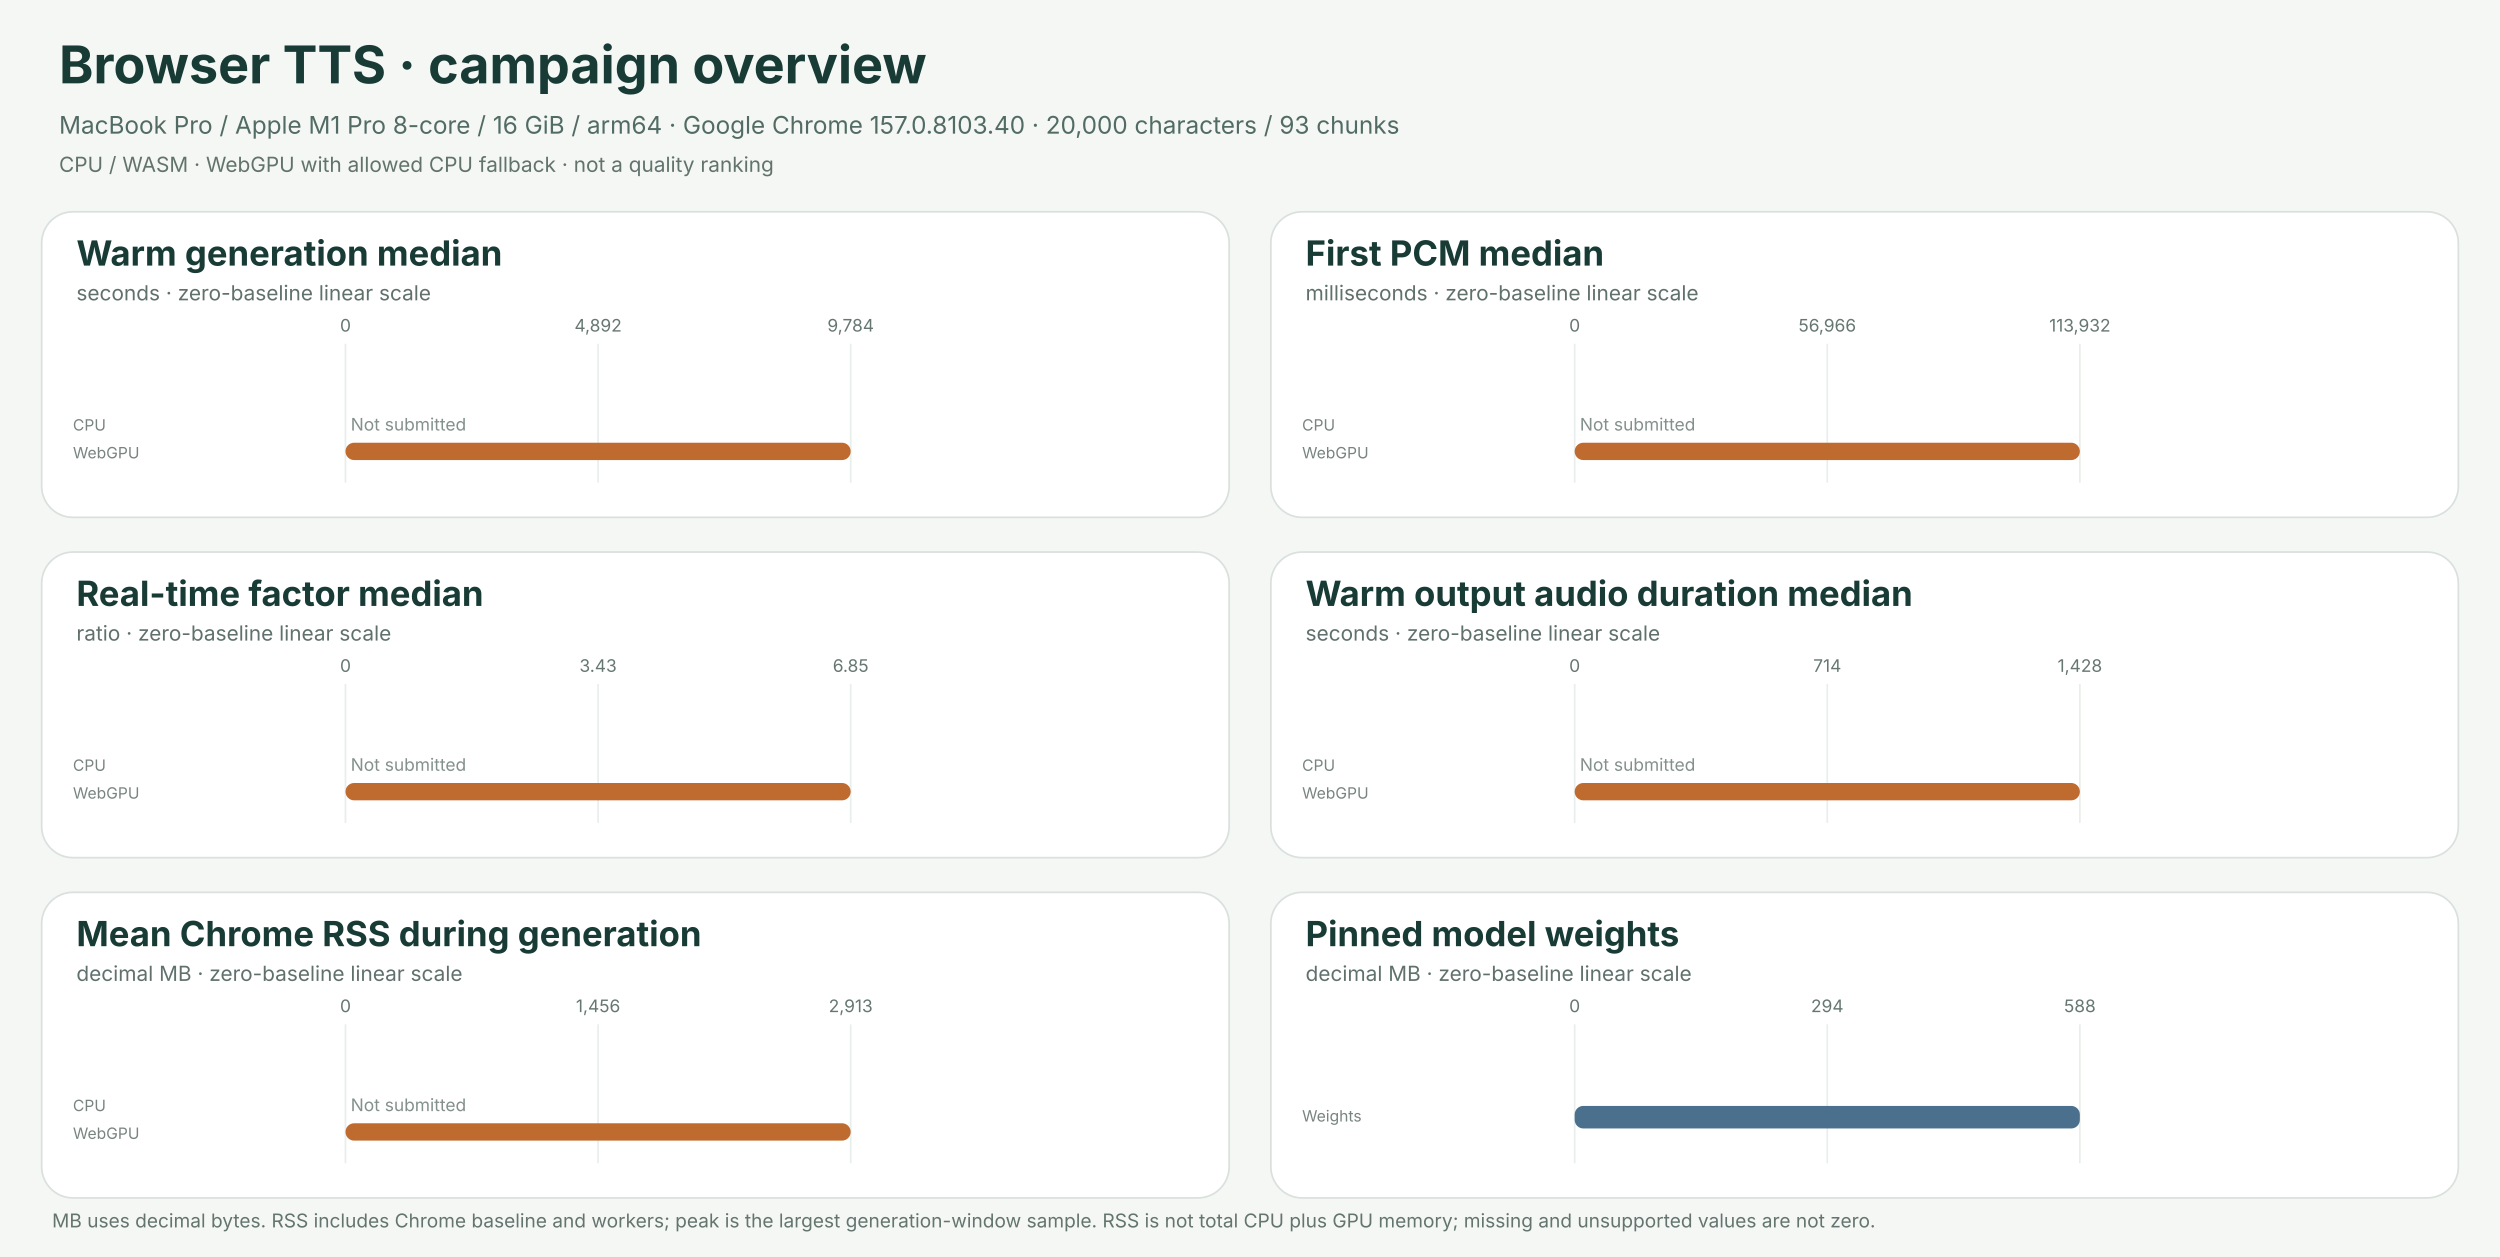
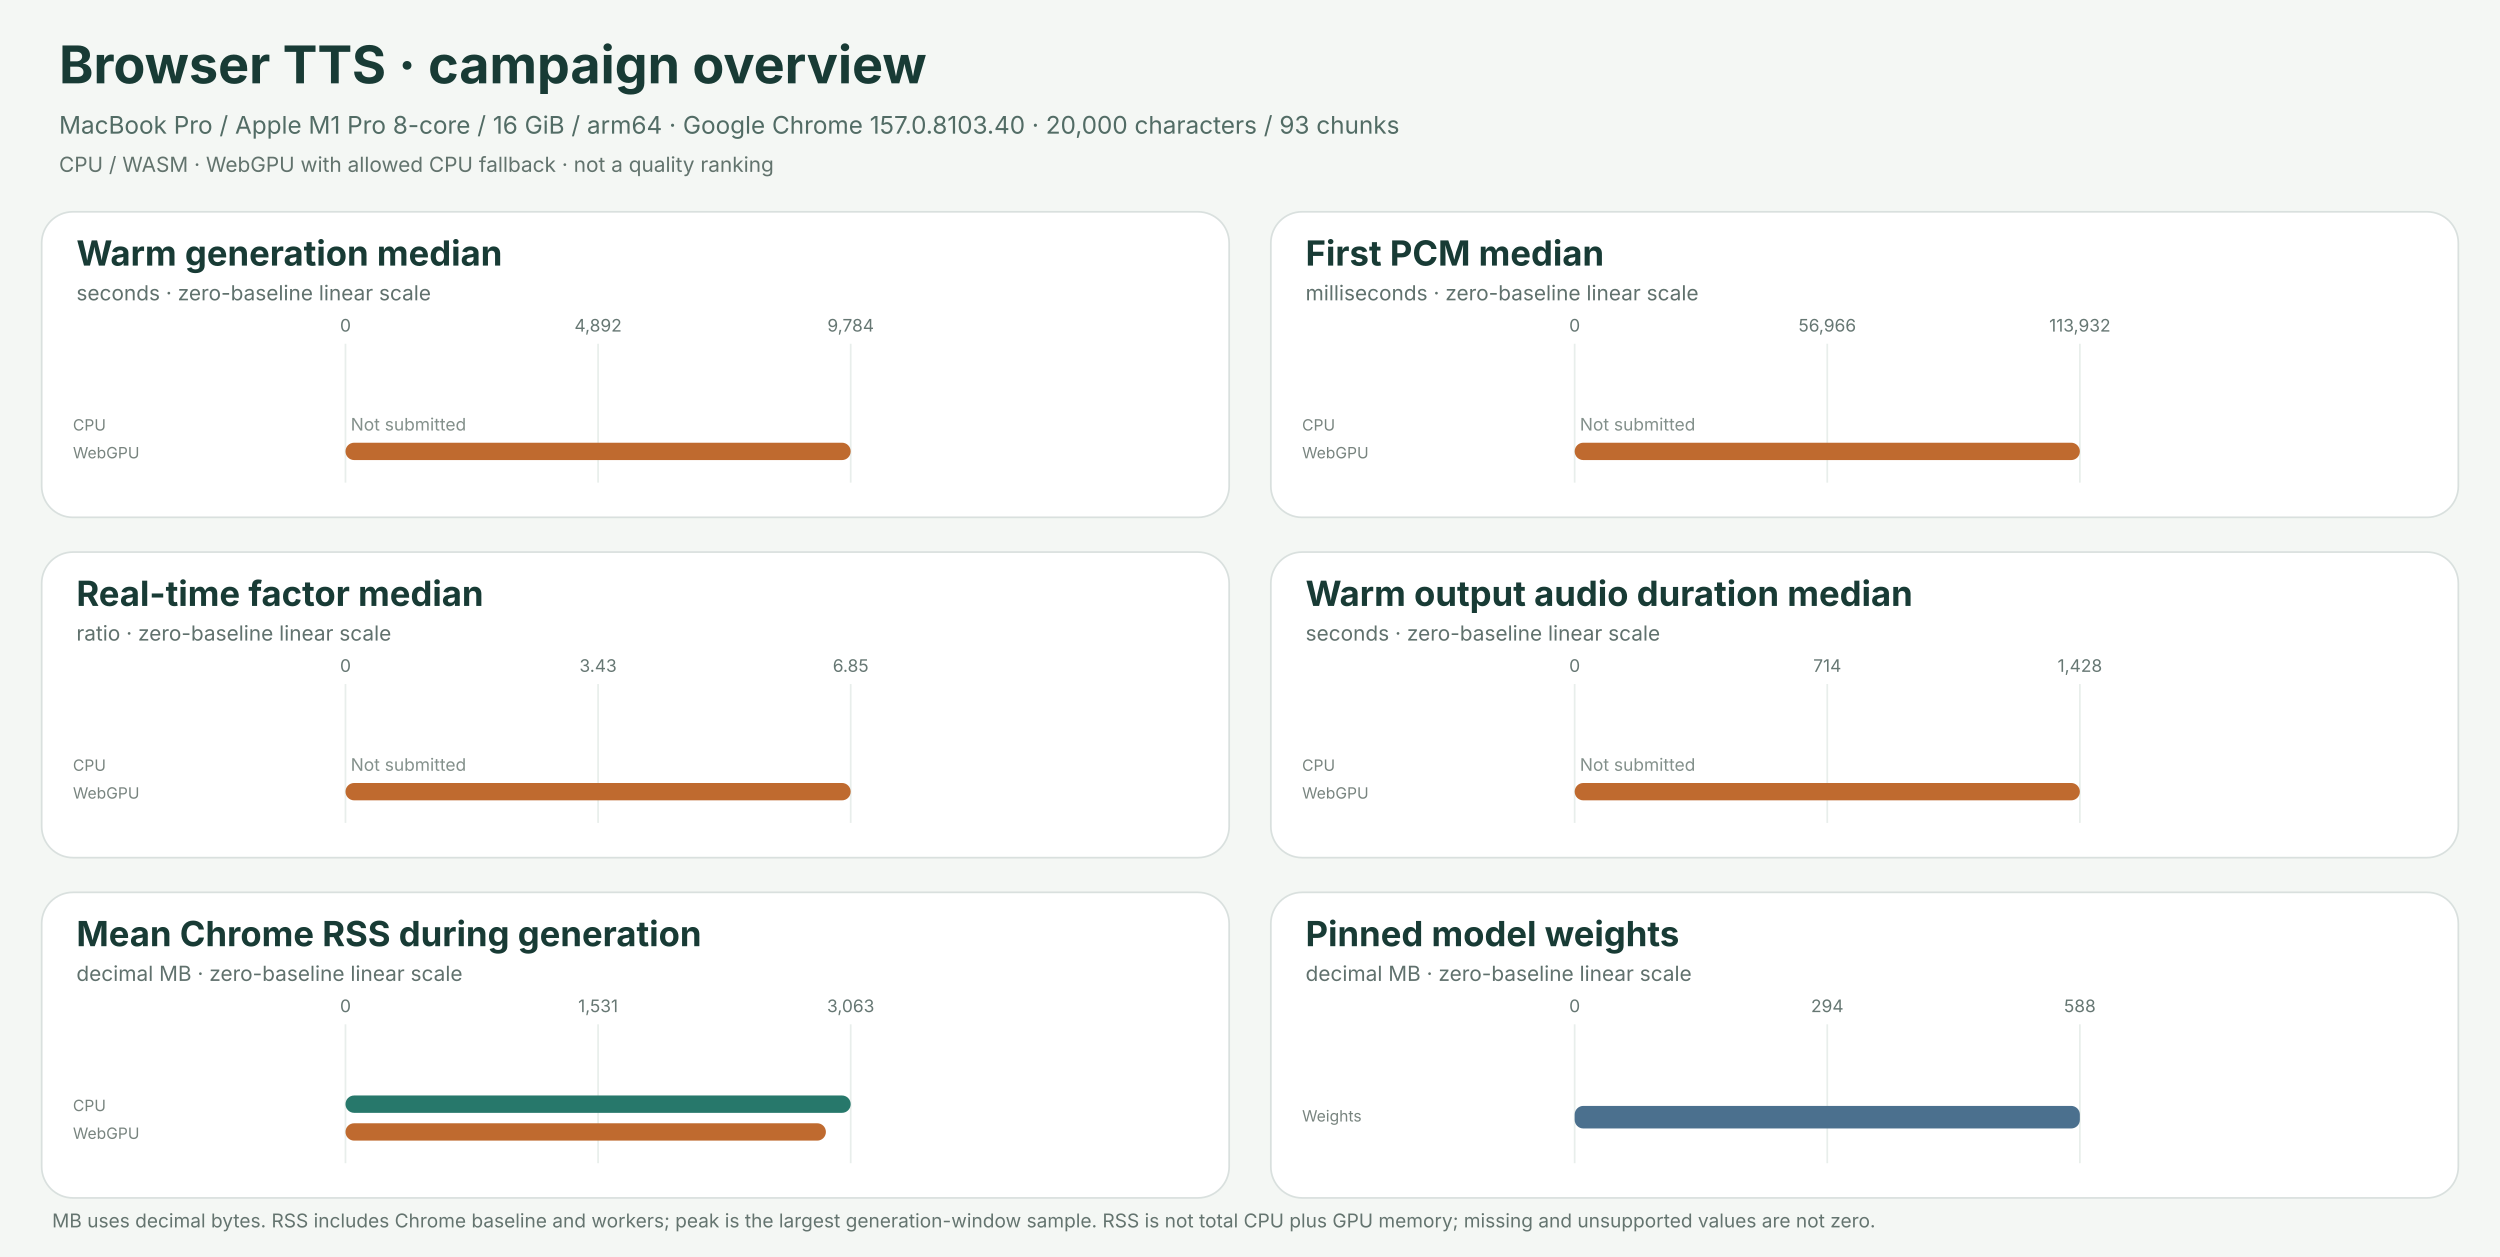
<svg xmlns="http://www.w3.org/2000/svg" width="1440" height="724" viewBox="0 0 1440 724" role="img" aria-labelledby="campaign-title campaign-desc">
  <rect width="100%" height="100%" fill="#f4f7f4" />
  <g font-family="system-ui,-apple-system,BlinkMacSystemFont,Segoe UI,sans-serif" fill="#183b35">
    <text x="34" y="48" font-size="30" font-weight="750">Browser TTS · campaign overview</text>
    <text x="34" y="77" font-size="14" fill="#526c65">MacBook Pro / Apple M1 Pro 8-core / 16 GiB / arm64 · Google Chrome 157.0.8103.40 · 20,000 characters / 93 chunks</text>
    <text x="34" y="99" font-size="12" fill="#62736d">CPU / WASM · WebGPU with allowed CPU fallback · not a quality ranking</text>
    <g>
      <rect x="24" y="122" width="684" height="176" rx="18" fill="#ffffff" stroke="#d9e0de" />
      <text x="44" y="153" font-size="20" font-weight="700" fill="#183b35">Warm generation median</text>
      <text x="44" y="173" font-size="12" fill="#60716d">seconds · zero-baseline linear scale</text>
      <path d="M199 198V278" stroke="#e8eeeb" />
      <text x="199" y="191" text-anchor="middle" font-size="10" fill="#667773">0</text>
      <path d="M344.5 198V278" stroke="#e8eeeb" />
      <text x="344.5" y="191" text-anchor="middle" font-size="10" fill="#667773">4,892</text>
      <path d="M490 198V278" stroke="#e8eeeb" />
      <text x="490" y="191" text-anchor="middle" font-size="10" fill="#667773">9,784</text>
      <text x="42" y="232" font-size="12" font-weight="600" fill="#243f39" />
      <text x="42" y="248" font-size="9" fill="#78847f">CPU</text>
      <text x="202" y="248" font-size="10" fill="#83908b">Not submitted</text>
      <text x="42" y="264" font-size="9" fill="#78847f">WebGPU</text>
      <rect x="199" y="255" width="291.00" height="10" rx="5" fill="#bf6a2f" />
      <text x="498" y="264" font-size="10" fill="#263d37" />
    </g>
    <g>
      <rect x="732" y="122" width="684" height="176" rx="18" fill="#ffffff" stroke="#d9e0de" />
      <text x="752" y="153" font-size="20" font-weight="700" fill="#183b35">First PCM median</text>
      <text x="752" y="173" font-size="12" fill="#60716d">milliseconds · zero-baseline linear scale</text>
      <path d="M907 198V278" stroke="#e8eeeb" />
      <text x="907" y="191" text-anchor="middle" font-size="10" fill="#667773">0</text>
      <path d="M1052.5 198V278" stroke="#e8eeeb" />
      <text x="1052.5" y="191" text-anchor="middle" font-size="10" fill="#667773">56,966</text>
      <path d="M1198 198V278" stroke="#e8eeeb" />
      <text x="1198" y="191" text-anchor="middle" font-size="10" fill="#667773">113,932</text>
      <text x="750" y="232" font-size="12" font-weight="600" fill="#243f39" />
      <text x="750" y="248" font-size="9" fill="#78847f">CPU</text>
      <text x="910" y="248" font-size="10" fill="#83908b">Not submitted</text>
      <text x="750" y="264" font-size="9" fill="#78847f">WebGPU</text>
      <rect x="907" y="255" width="291.00" height="10" rx="5" fill="#bf6a2f" />
      <text x="1206" y="264" font-size="10" fill="#263d37" />
    </g>
    <g>
      <rect x="24" y="318" width="684" height="176" rx="18" fill="#ffffff" stroke="#d9e0de" />
      <text x="44" y="349" font-size="20" font-weight="700" fill="#183b35">Real-time factor median</text>
      <text x="44" y="369" font-size="12" fill="#60716d">ratio · zero-baseline linear scale</text>
      <path d="M199 394V474" stroke="#e8eeeb" />
      <text x="199" y="387" text-anchor="middle" font-size="10" fill="#667773">0</text>
      <path d="M344.5 394V474" stroke="#e8eeeb" />
      <text x="344.5" y="387" text-anchor="middle" font-size="10" fill="#667773">3.43</text>
      <path d="M490 394V474" stroke="#e8eeeb" />
      <text x="490" y="387" text-anchor="middle" font-size="10" fill="#667773">6.85</text>
      <text x="42" y="428" font-size="12" font-weight="600" fill="#243f39" />
      <text x="42" y="444" font-size="9" fill="#78847f">CPU</text>
      <text x="202" y="444" font-size="10" fill="#83908b">Not submitted</text>
      <text x="42" y="460" font-size="9" fill="#78847f">WebGPU</text>
      <rect x="199" y="451" width="291.00" height="10" rx="5" fill="#bf6a2f" />
      <text x="498" y="460" font-size="10" fill="#263d37" />
    </g>
    <g>
      <rect x="732" y="318" width="684" height="176" rx="18" fill="#ffffff" stroke="#d9e0de" />
      <text x="752" y="349" font-size="20" font-weight="700" fill="#183b35">Warm output audio duration median</text>
      <text x="752" y="369" font-size="12" fill="#60716d">seconds · zero-baseline linear scale</text>
      <path d="M907 394V474" stroke="#e8eeeb" />
      <text x="907" y="387" text-anchor="middle" font-size="10" fill="#667773">0</text>
      <path d="M1052.5 394V474" stroke="#e8eeeb" />
      <text x="1052.5" y="387" text-anchor="middle" font-size="10" fill="#667773">714</text>
      <path d="M1198 394V474" stroke="#e8eeeb" />
      <text x="1198" y="387" text-anchor="middle" font-size="10" fill="#667773">1,428</text>
      <text x="750" y="428" font-size="12" font-weight="600" fill="#243f39" />
      <text x="750" y="444" font-size="9" fill="#78847f">CPU</text>
      <text x="910" y="444" font-size="10" fill="#83908b">Not submitted</text>
      <text x="750" y="460" font-size="9" fill="#78847f">WebGPU</text>
      <rect x="907" y="451" width="291.00" height="10" rx="5" fill="#bf6a2f" />
      <text x="1206" y="460" font-size="10" fill="#263d37" />
    </g>
    <g>
      <rect x="24" y="514" width="684" height="176" rx="18" fill="#ffffff" stroke="#d9e0de" />
      <text x="44" y="545" font-size="20" font-weight="700" fill="#183b35">Mean Chrome RSS during generation</text>
      <text x="44" y="565" font-size="12" fill="#60716d">decimal MB · zero-baseline linear scale</text>
      <path d="M199 590V670" stroke="#e8eeeb" />
      <text x="199" y="583" text-anchor="middle" font-size="10" fill="#667773">0</text>
      <path d="M344.5 590V670" stroke="#e8eeeb" />
-       <text x="344.5" y="583" text-anchor="middle" font-size="10" fill="#667773">1,456</text>
+       <text x="344.5" y="583" text-anchor="middle" font-size="10" fill="#667773">1,531</text>
      <path d="M490 590V670" stroke="#e8eeeb" />
-       <text x="490" y="583" text-anchor="middle" font-size="10" fill="#667773">2,913</text>
+       <text x="490" y="583" text-anchor="middle" font-size="10" fill="#667773">3,063</text>
      <text x="42" y="624" font-size="12" font-weight="600" fill="#243f39" />
      <text x="42" y="640" font-size="9" fill="#78847f">CPU</text>
-       <text x="202" y="640" font-size="10" fill="#83908b">Not submitted</text>
+       <rect x="199" y="631" width="291.00" height="10" rx="5" fill="#27786b" />
+       <text x="498" y="640" font-size="10" fill="#263d37" />
      <text x="42" y="656" font-size="9" fill="#78847f">WebGPU</text>
-       <rect x="199" y="647" width="291.00" height="10" rx="5" fill="#bf6a2f" />
+       <rect x="199" y="647" width="276.72" height="10" rx="5" fill="#bf6a2f" />
      <text x="498" y="656" font-size="10" fill="#263d37" />
    </g>
    <g>
      <rect x="732" y="514" width="684" height="176" rx="18" fill="#ffffff" stroke="#d9e0de" />
      <text x="752" y="545" font-size="20" font-weight="700" fill="#183b35">Pinned model weights</text>
      <text x="752" y="565" font-size="12" fill="#60716d">decimal MB · zero-baseline linear scale</text>
      <path d="M907 590V670" stroke="#e8eeeb" />
      <text x="907" y="583" text-anchor="middle" font-size="10" fill="#667773">0</text>
      <path d="M1052.5 590V670" stroke="#e8eeeb" />
      <text x="1052.5" y="583" text-anchor="middle" font-size="10" fill="#667773">294</text>
      <path d="M1198 590V670" stroke="#e8eeeb" />
      <text x="1198" y="583" text-anchor="middle" font-size="10" fill="#667773">588</text>
      <text x="750" y="624" font-size="12" font-weight="600" fill="#243f39" />
      <text x="750" y="646" font-size="9" fill="#78847f">Weights</text>
      <rect x="907" y="637" width="291.00" height="13" rx="5" fill="#4b708e" />
      <text x="1206" y="646" font-size="10" fill="#263d37" />
    </g>
    <text x="30" y="707" font-size="11" fill="#64746f">MB uses decimal bytes. RSS includes Chrome baseline and workers; peak is the largest generation-window sample. RSS is not total CPU plus GPU memory; missing and unsupported values are not zero.</text>
  </g>
</svg>
